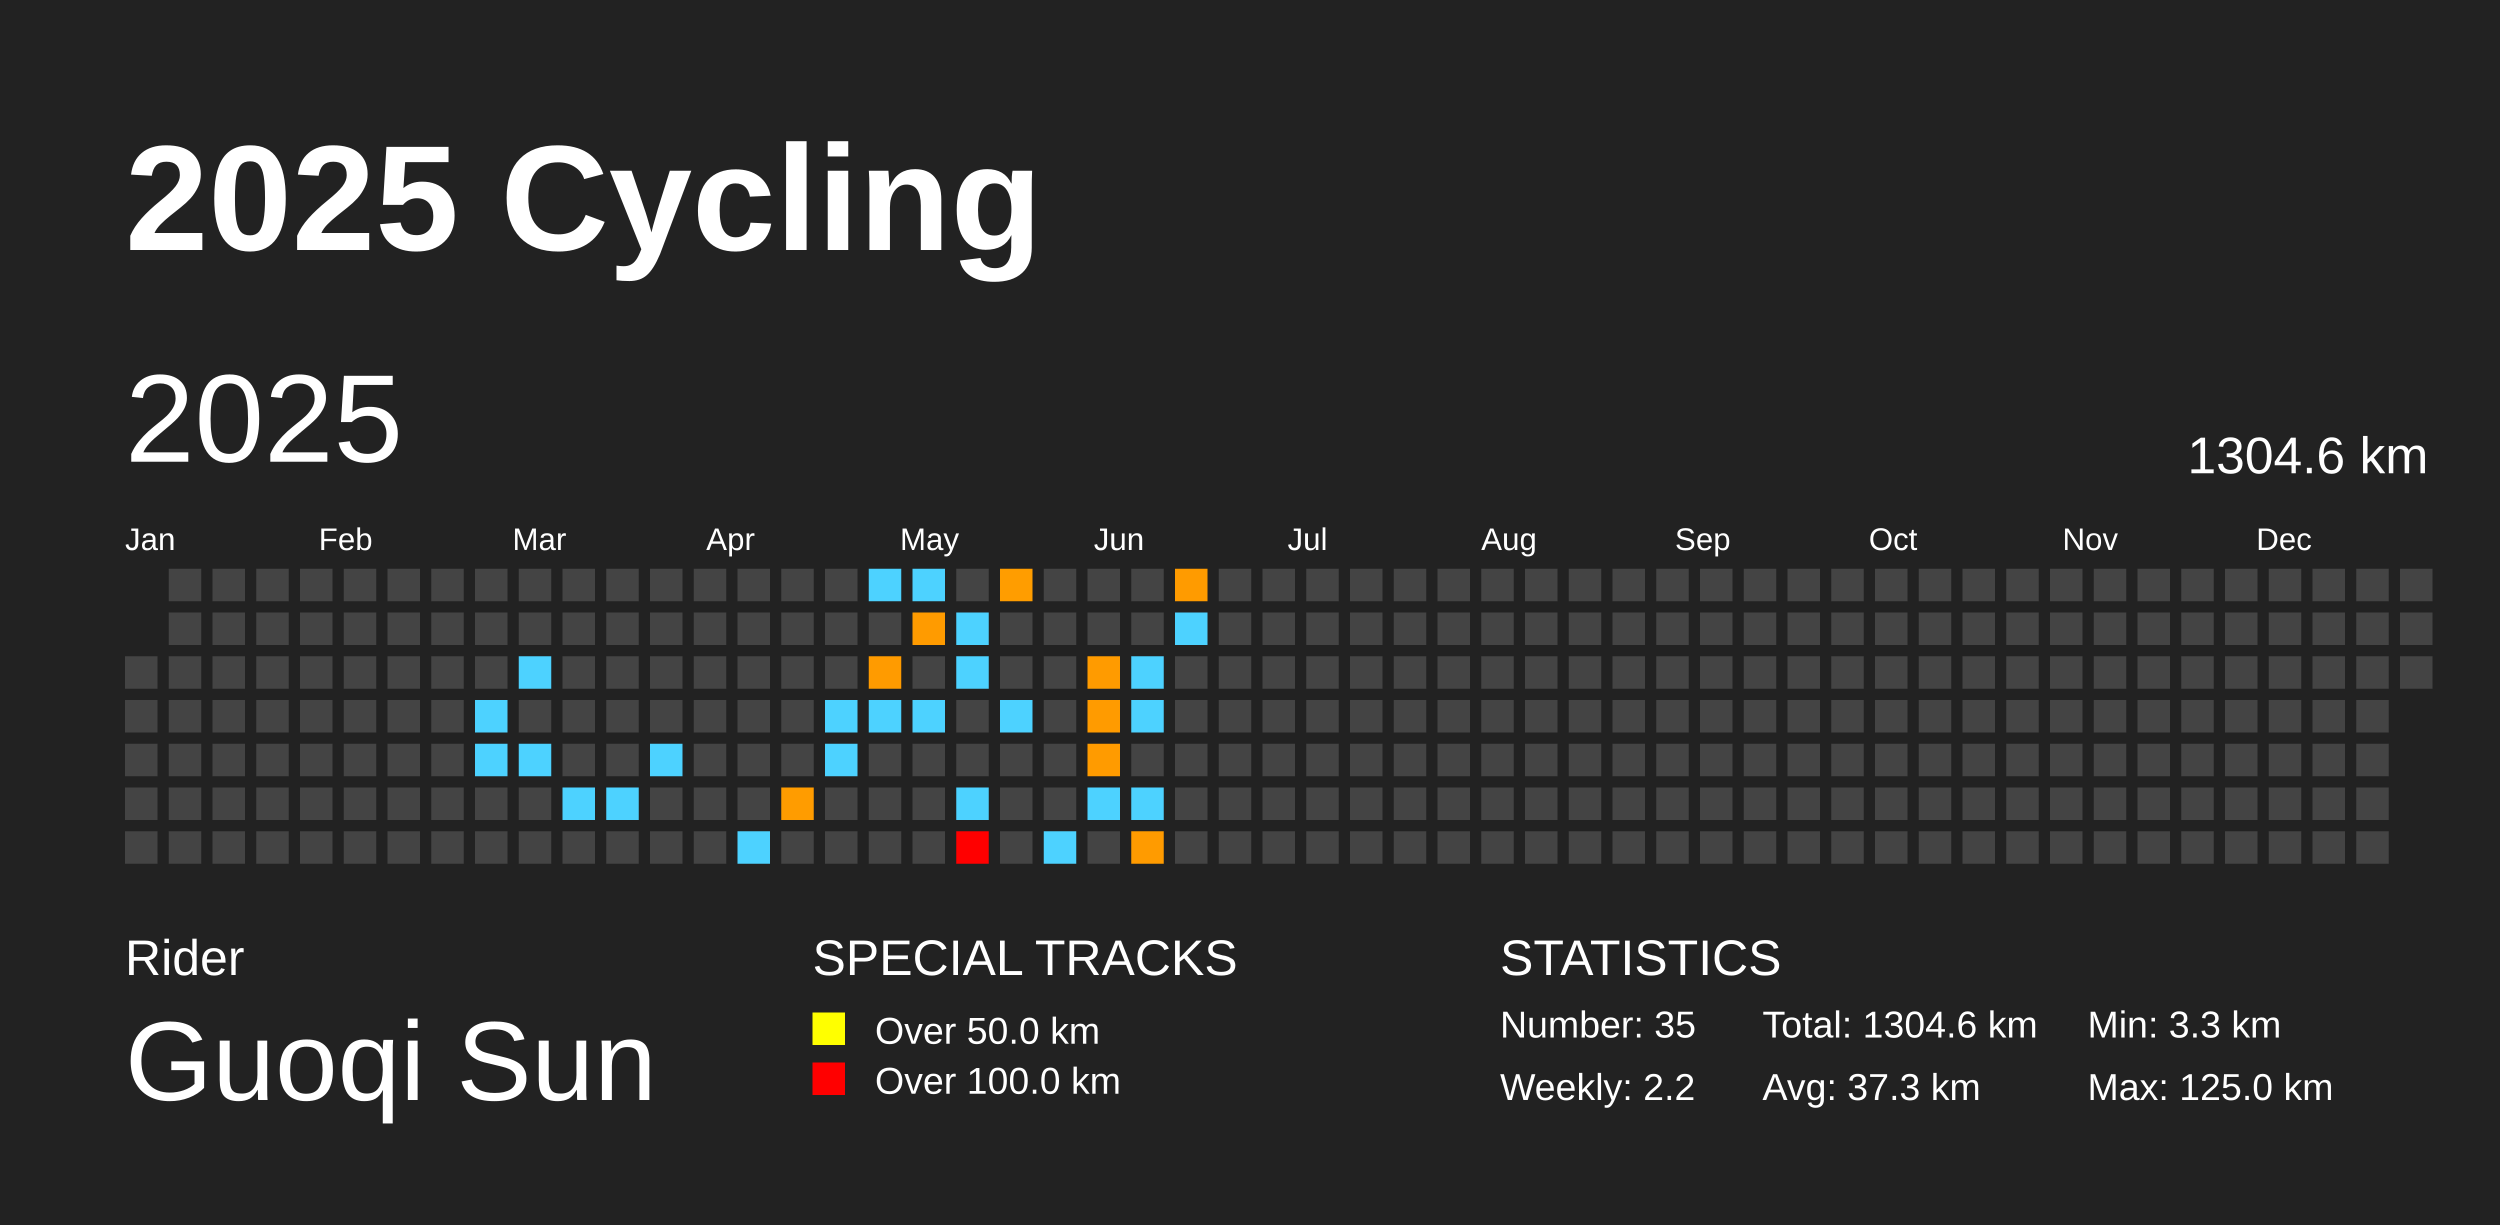
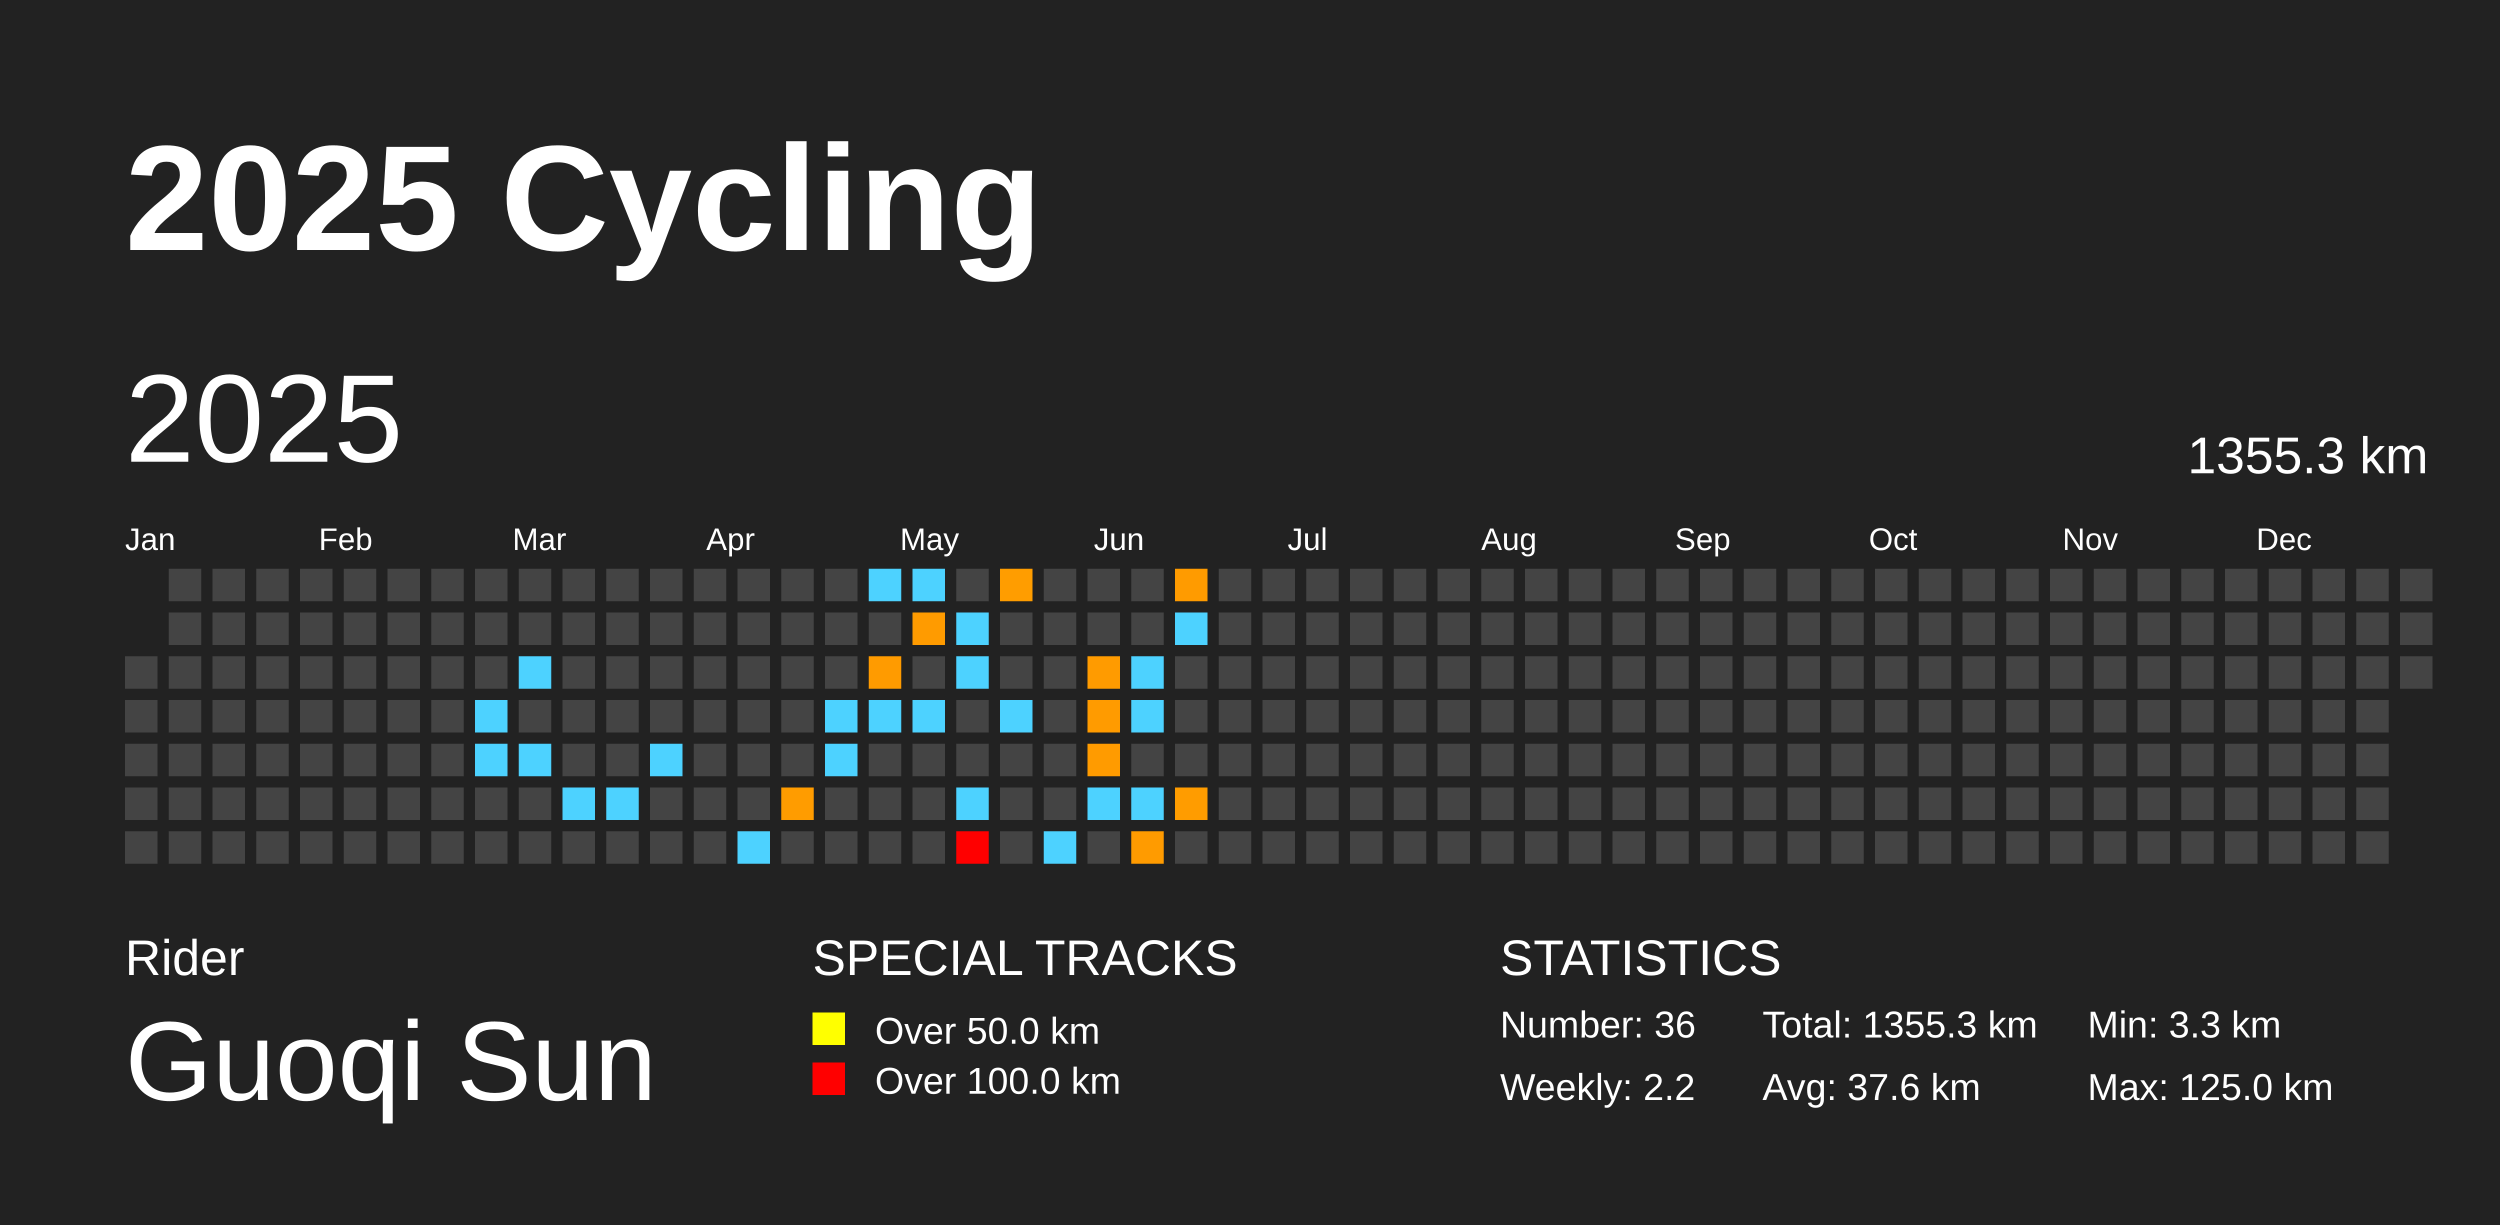
<svg xmlns="http://www.w3.org/2000/svg" baseProfile="full" height="98mm" version="1.1" viewBox="0,0,200,98" width="200mm">
  <defs />
  <rect fill="#222222" height="98" width="200" x="0" y="0" />
  <text fill="#FFFFFF" style="font-size:12px; font-family:Arial; font-weight:bold;" x="10" y="20">2025 Cycling</text>
  <text fill="#FFFFFF" style="font-size:4px; font-family:Arial" x="10" y="78">Rider</text>
  <text fill="#FFFFFF" style="font-size:9px; font-family:Arial" x="10" y="88">Guoqi Sun</text>
  <text fill="#FFFFFF" style="font-size:4px; font-family:Arial" x="65" y="78">SPECIAL TRACKS</text>
  <rect fill="yellow" height="2.6" width="2.6" x="65" y="81" />
  <text fill="#FFFFFF" style="font-size:3px; font-family:Arial" x="70" y="83.5">Over 50.0 km</text>
  <rect fill="red" height="2.6" width="2.6" x="65" y="85" />
  <text fill="#FFFFFF" style="font-size:3px; font-family:Arial" x="70" y="87.5">Over 100.0 km</text>
  <text fill="#FFFFFF" style="font-size:4px; font-family:Arial" x="120" y="78">STATISTICS</text>
-   <text fill="#FFFFFF" style="font-size:3px; font-family:Arial" x="120" y="83">Number: 35</text>
+   <text fill="#FFFFFF" style="font-size:3px; font-family:Arial" x="120" y="83">Number: 36</text>
  <text fill="#FFFFFF" style="font-size:3px; font-family:Arial" x="120" y="88">Weekly: 2.2</text>
-   <text fill="#FFFFFF" style="font-size:3px; font-family:Arial" x="141" y="83">Total: 1304.6 km</text>
-   <text fill="#FFFFFF" style="font-size:3px; font-family:Arial" x="141" y="88">Avg: 37.3 km</text>
+   <text fill="#FFFFFF" style="font-size:3px; font-family:Arial" x="141" y="83">Total: 1355.3 km</text>
+   <text fill="#FFFFFF" style="font-size:3px; font-family:Arial" x="141" y="88">Avg: 37.6 km</text>
  <text fill="#FFFFFF" style="font-size:3px; font-family:Arial" x="167" y="83">Min: 3.3 km</text>
  <text fill="#FFFFFF" style="font-size:3px; font-family:Arial" x="167" y="88">Max: 125.0 km</text>
  <text dominant-baseline="hanging" fill="#FFFFFF" style="font-size:10.0px; font-family:Arial;" x="10" y="30">2025</text>
-   <text dominant-baseline="hanging" fill="#FFFFFF" style="font-size:4.125px; font-family:Arial;" x="175" y="35">1304.6 km</text>
+   <text dominant-baseline="hanging" fill="#FFFFFF" style="font-size:4.125px; font-family:Arial;" x="175" y="35">1355.3 km</text>
  <text fill="#FFFFFF" style="font-size:2.5px; font-family:Arial" x="10.0" y="44">Jan</text>
  <text fill="#FFFFFF" style="font-size:2.5px; font-family:Arial" x="25.5" y="44">Feb</text>
  <text fill="#FFFFFF" style="font-size:2.5px; font-family:Arial" x="41.0" y="44">Mar</text>
  <text fill="#FFFFFF" style="font-size:2.5px; font-family:Arial" x="56.5" y="44">Apr</text>
  <text fill="#FFFFFF" style="font-size:2.5px; font-family:Arial" x="72.0" y="44">May</text>
  <text fill="#FFFFFF" style="font-size:2.5px; font-family:Arial" x="87.5" y="44">Jun</text>
  <text fill="#FFFFFF" style="font-size:2.5px; font-family:Arial" x="103.0" y="44">Jul</text>
  <text fill="#FFFFFF" style="font-size:2.5px; font-family:Arial" x="118.5" y="44">Aug</text>
  <text fill="#FFFFFF" style="font-size:2.5px; font-family:Arial" x="134.0" y="44">Sep</text>
  <text fill="#FFFFFF" style="font-size:2.5px; font-family:Arial" x="149.5" y="44">Oct</text>
  <text fill="#FFFFFF" style="font-size:2.5px; font-family:Arial" x="165.0" y="44">Nov</text>
  <text fill="#FFFFFF" style="font-size:2.5px; font-family:Arial" x="180.5" y="44">Dec</text>
  <rect fill="#444444" height="2.6" width="2.6" x="10.0" y="52.5" />
  <rect fill="#444444" height="2.6" width="2.6" x="10.0" y="56.0" />
  <rect fill="#444444" height="2.6" width="2.6" x="10.0" y="59.5" />
  <rect fill="#444444" height="2.6" width="2.6" x="10.0" y="63.0" />
  <rect fill="#444444" height="2.6" width="2.6" x="10.0" y="66.5" />
  <rect fill="#444444" height="2.6" width="2.6" x="13.5" y="45.5" />
  <rect fill="#444444" height="2.6" width="2.6" x="13.5" y="49.0" />
  <rect fill="#444444" height="2.6" width="2.6" x="13.5" y="52.5" />
  <rect fill="#444444" height="2.6" width="2.6" x="13.5" y="56.0" />
  <rect fill="#444444" height="2.6" width="2.6" x="13.5" y="59.5" />
  <rect fill="#444444" height="2.6" width="2.6" x="13.5" y="63.0" />
  <rect fill="#444444" height="2.6" width="2.6" x="13.5" y="66.5" />
  <rect fill="#444444" height="2.6" width="2.6" x="17.0" y="45.5" />
  <rect fill="#444444" height="2.6" width="2.6" x="17.0" y="49.0" />
  <rect fill="#444444" height="2.6" width="2.6" x="17.0" y="52.5" />
  <rect fill="#444444" height="2.6" width="2.6" x="17.0" y="56.0" />
  <rect fill="#444444" height="2.6" width="2.6" x="17.0" y="59.5" />
  <rect fill="#444444" height="2.6" width="2.6" x="17.0" y="63.0" />
  <rect fill="#444444" height="2.6" width="2.6" x="17.0" y="66.5" />
  <rect fill="#444444" height="2.6" width="2.6" x="20.5" y="45.5" />
  <rect fill="#444444" height="2.6" width="2.6" x="20.5" y="49.0" />
  <rect fill="#444444" height="2.6" width="2.6" x="20.5" y="52.5" />
  <rect fill="#444444" height="2.6" width="2.6" x="20.5" y="56.0" />
  <rect fill="#444444" height="2.6" width="2.6" x="20.5" y="59.5" />
  <rect fill="#444444" height="2.6" width="2.6" x="20.5" y="63.0" />
  <rect fill="#444444" height="2.6" width="2.6" x="20.5" y="66.5" />
  <rect fill="#444444" height="2.6" width="2.6" x="24.0" y="45.5" />
  <rect fill="#444444" height="2.6" width="2.6" x="24.0" y="49.0" />
  <rect fill="#444444" height="2.6" width="2.6" x="24.0" y="52.5" />
  <rect fill="#444444" height="2.6" width="2.6" x="24.0" y="56.0" />
  <rect fill="#444444" height="2.6" width="2.6" x="24.0" y="59.5" />
  <rect fill="#444444" height="2.6" width="2.6" x="24.0" y="63.0" />
  <rect fill="#444444" height="2.6" width="2.6" x="24.0" y="66.5" />
  <rect fill="#444444" height="2.6" width="2.6" x="27.5" y="45.5" />
  <rect fill="#444444" height="2.6" width="2.6" x="27.5" y="49.0" />
  <rect fill="#444444" height="2.6" width="2.6" x="27.5" y="52.5" />
  <rect fill="#444444" height="2.6" width="2.6" x="27.5" y="56.0" />
  <rect fill="#444444" height="2.6" width="2.6" x="27.5" y="59.5" />
  <rect fill="#444444" height="2.6" width="2.6" x="27.5" y="63.0" />
  <rect fill="#444444" height="2.6" width="2.6" x="27.5" y="66.5" />
  <rect fill="#444444" height="2.6" width="2.6" x="31.0" y="45.5" />
  <rect fill="#444444" height="2.6" width="2.6" x="31.0" y="49.0" />
  <rect fill="#444444" height="2.6" width="2.6" x="31.0" y="52.5" />
  <rect fill="#444444" height="2.6" width="2.6" x="31.0" y="56.0" />
  <rect fill="#444444" height="2.6" width="2.6" x="31.0" y="59.5" />
  <rect fill="#444444" height="2.6" width="2.6" x="31.0" y="63.0" />
  <rect fill="#444444" height="2.6" width="2.6" x="31.0" y="66.5" />
  <rect fill="#444444" height="2.6" width="2.6" x="34.5" y="45.5" />
  <rect fill="#444444" height="2.6" width="2.6" x="34.5" y="49.0" />
  <rect fill="#444444" height="2.6" width="2.6" x="34.5" y="52.5" />
  <rect fill="#444444" height="2.6" width="2.6" x="34.5" y="56.0" />
  <rect fill="#444444" height="2.6" width="2.6" x="34.5" y="59.5" />
  <rect fill="#444444" height="2.6" width="2.6" x="34.5" y="63.0" />
  <rect fill="#444444" height="2.6" width="2.6" x="34.5" y="66.5" />
  <rect fill="#444444" height="2.6" width="2.6" x="38.0" y="45.5" />
  <rect fill="#444444" height="2.6" width="2.6" x="38.0" y="49.0" />
  <rect fill="#444444" height="2.6" width="2.6" x="38.0" y="52.5" />
  <rect fill="#4dd2ff" height="2.6" width="2.6" x="38.0" y="56.0" />
  <rect fill="#4dd2ff" height="2.6" width="2.6" x="38.0" y="59.5" />
  <rect fill="#444444" height="2.6" width="2.6" x="38.0" y="63.0" />
  <rect fill="#444444" height="2.6" width="2.6" x="38.0" y="66.5" />
  <rect fill="#444444" height="2.6" width="2.6" x="41.5" y="45.5" />
  <rect fill="#444444" height="2.6" width="2.6" x="41.5" y="49.0" />
  <rect fill="#4dd2ff" height="2.6" width="2.6" x="41.5" y="52.5" />
  <rect fill="#444444" height="2.6" width="2.6" x="41.5" y="56.0" />
  <rect fill="#4dd2ff" height="2.6" width="2.6" x="41.5" y="59.5" />
  <rect fill="#444444" height="2.6" width="2.6" x="41.5" y="63.0" />
  <rect fill="#444444" height="2.6" width="2.6" x="41.5" y="66.5" />
  <rect fill="#444444" height="2.6" width="2.6" x="45.0" y="45.5" />
  <rect fill="#444444" height="2.6" width="2.6" x="45.0" y="49.0" />
  <rect fill="#444444" height="2.6" width="2.6" x="45.0" y="52.5" />
  <rect fill="#444444" height="2.6" width="2.6" x="45.0" y="56.0" />
  <rect fill="#444444" height="2.6" width="2.6" x="45.0" y="59.5" />
  <rect fill="#4dd2ff" height="2.6" width="2.6" x="45.0" y="63.0" />
  <rect fill="#444444" height="2.6" width="2.6" x="45.0" y="66.5" />
  <rect fill="#444444" height="2.6" width="2.6" x="48.5" y="45.5" />
  <rect fill="#444444" height="2.6" width="2.6" x="48.5" y="49.0" />
  <rect fill="#444444" height="2.6" width="2.6" x="48.5" y="52.5" />
  <rect fill="#444444" height="2.6" width="2.6" x="48.5" y="56.0" />
  <rect fill="#444444" height="2.6" width="2.6" x="48.5" y="59.5" />
  <rect fill="#4dd2ff" height="2.6" width="2.6" x="48.5" y="63.0" />
  <rect fill="#444444" height="2.6" width="2.6" x="48.5" y="66.5" />
  <rect fill="#444444" height="2.6" width="2.6" x="52.0" y="45.5" />
  <rect fill="#444444" height="2.6" width="2.6" x="52.0" y="49.0" />
  <rect fill="#444444" height="2.6" width="2.6" x="52.0" y="52.5" />
  <rect fill="#444444" height="2.6" width="2.6" x="52.0" y="56.0" />
  <rect fill="#4dd2ff" height="2.6" width="2.6" x="52.0" y="59.5" />
  <rect fill="#444444" height="2.6" width="2.6" x="52.0" y="63.0" />
  <rect fill="#444444" height="2.6" width="2.6" x="52.0" y="66.5" />
  <rect fill="#444444" height="2.6" width="2.6" x="55.5" y="45.5" />
  <rect fill="#444444" height="2.6" width="2.6" x="55.5" y="49.0" />
  <rect fill="#444444" height="2.6" width="2.6" x="55.5" y="52.5" />
  <rect fill="#444444" height="2.6" width="2.6" x="55.5" y="56.0" />
  <rect fill="#444444" height="2.6" width="2.6" x="55.5" y="59.5" />
  <rect fill="#444444" height="2.6" width="2.6" x="55.5" y="63.0" />
  <rect fill="#444444" height="2.6" width="2.6" x="55.5" y="66.5" />
  <rect fill="#444444" height="2.6" width="2.6" x="59.0" y="45.5" />
  <rect fill="#444444" height="2.6" width="2.6" x="59.0" y="49.0" />
  <rect fill="#444444" height="2.6" width="2.6" x="59.0" y="52.5" />
  <rect fill="#444444" height="2.6" width="2.6" x="59.0" y="56.0" />
  <rect fill="#444444" height="2.6" width="2.6" x="59.0" y="59.5" />
  <rect fill="#444444" height="2.6" width="2.6" x="59.0" y="63.0" />
  <rect fill="#4dd2ff" height="2.6" width="2.6" x="59.0" y="66.5" />
  <rect fill="#444444" height="2.6" width="2.6" x="62.5" y="45.5" />
  <rect fill="#444444" height="2.6" width="2.6" x="62.5" y="49.0" />
  <rect fill="#444444" height="2.6" width="2.6" x="62.5" y="52.5" />
  <rect fill="#444444" height="2.6" width="2.6" x="62.5" y="56.0" />
  <rect fill="#444444" height="2.6" width="2.6" x="62.5" y="59.5" />
  <rect fill="#ff9c00" height="2.6" width="2.6" x="62.5" y="63.0" />
  <rect fill="#444444" height="2.6" width="2.6" x="62.5" y="66.5" />
  <rect fill="#444444" height="2.6" width="2.6" x="66.0" y="45.5" />
  <rect fill="#444444" height="2.6" width="2.6" x="66.0" y="49.0" />
  <rect fill="#444444" height="2.6" width="2.6" x="66.0" y="52.5" />
  <rect fill="#4dd2ff" height="2.6" width="2.6" x="66.0" y="56.0" />
  <rect fill="#4dd2ff" height="2.6" width="2.6" x="66.0" y="59.5" />
  <rect fill="#444444" height="2.6" width="2.6" x="66.0" y="63.0" />
  <rect fill="#444444" height="2.6" width="2.6" x="66.0" y="66.5" />
  <rect fill="#4dd2ff" height="2.6" width="2.6" x="69.5" y="45.5" />
  <rect fill="#444444" height="2.6" width="2.6" x="69.5" y="49.0" />
  <rect fill="#ff9b00" height="2.6" width="2.6" x="69.5" y="52.5" />
  <rect fill="#4dd2ff" height="2.6" width="2.6" x="69.5" y="56.0" />
  <rect fill="#444444" height="2.6" width="2.6" x="69.5" y="59.5" />
  <rect fill="#444444" height="2.6" width="2.6" x="69.5" y="63.0" />
  <rect fill="#444444" height="2.6" width="2.6" x="69.5" y="66.5" />
  <rect fill="#4dd2ff" height="2.6" width="2.6" x="73.0" y="45.5" />
  <rect fill="#ff9b00" height="2.6" width="2.6" x="73.0" y="49.0" />
  <rect fill="#444444" height="2.6" width="2.6" x="73.0" y="52.5" />
  <rect fill="#4dd2ff" height="2.6" width="2.6" x="73.0" y="56.0" />
  <rect fill="#444444" height="2.6" width="2.6" x="73.0" y="59.5" />
  <rect fill="#444444" height="2.6" width="2.6" x="73.0" y="63.0" />
  <rect fill="#444444" height="2.6" width="2.6" x="73.0" y="66.5" />
  <rect fill="#444444" height="2.6" width="2.6" x="76.5" y="45.5" />
  <rect fill="#4dd2ff" height="2.6" width="2.6" x="76.5" y="49.0" />
  <rect fill="#4dd2ff" height="2.6" width="2.6" x="76.5" y="52.5" />
  <rect fill="#444444" height="2.6" width="2.6" x="76.5" y="56.0" />
  <rect fill="#444444" height="2.6" width="2.6" x="76.5" y="59.5" />
  <rect fill="#4dd2ff" height="2.6" width="2.6" x="76.5" y="63.0" />
  <rect fill="red" height="2.6" width="2.6" x="76.5" y="66.5" />
  <rect fill="#ff9d00" height="2.6" width="2.6" x="80.0" y="45.5" />
  <rect fill="#444444" height="2.6" width="2.6" x="80.0" y="49.0" />
  <rect fill="#444444" height="2.6" width="2.6" x="80.0" y="52.5" />
  <rect fill="#4dd2ff" height="2.6" width="2.6" x="80.0" y="56.0" />
  <rect fill="#444444" height="2.6" width="2.6" x="80.0" y="59.5" />
  <rect fill="#444444" height="2.6" width="2.6" x="80.0" y="63.0" />
  <rect fill="#444444" height="2.6" width="2.6" x="80.0" y="66.5" />
  <rect fill="#444444" height="2.6" width="2.6" x="83.5" y="45.5" />
  <rect fill="#444444" height="2.6" width="2.6" x="83.5" y="49.0" />
  <rect fill="#444444" height="2.6" width="2.6" x="83.5" y="52.5" />
  <rect fill="#444444" height="2.6" width="2.6" x="83.5" y="56.0" />
  <rect fill="#444444" height="2.6" width="2.6" x="83.5" y="59.5" />
  <rect fill="#444444" height="2.6" width="2.6" x="83.5" y="63.0" />
  <rect fill="#4dd2ff" height="2.6" width="2.6" x="83.5" y="66.5" />
  <rect fill="#444444" height="2.6" width="2.6" x="87.0" y="45.5" />
  <rect fill="#444444" height="2.6" width="2.6" x="87.0" y="49.0" />
  <rect fill="#ff9b00" height="2.6" width="2.6" x="87.0" y="52.5" />
  <rect fill="#ff9b00" height="2.6" width="2.6" x="87.0" y="56.0" />
  <rect fill="#ff9b00" height="2.6" width="2.6" x="87.0" y="59.5" />
  <rect fill="#4dd2ff" height="2.6" width="2.6" x="87.0" y="63.0" />
  <rect fill="#444444" height="2.6" width="2.6" x="87.0" y="66.5" />
  <rect fill="#444444" height="2.6" width="2.6" x="90.5" y="45.5" />
  <rect fill="#444444" height="2.6" width="2.6" x="90.5" y="49.0" />
  <rect fill="#4dd2ff" height="2.6" width="2.6" x="90.5" y="52.5" />
  <rect fill="#4dd2ff" height="2.6" width="2.6" x="90.5" y="56.0" />
  <rect fill="#444444" height="2.6" width="2.6" x="90.5" y="59.5" />
  <rect fill="#4dd2ff" height="2.6" width="2.6" x="90.5" y="63.0" />
  <rect fill="#ff9b00" height="2.6" width="2.6" x="90.5" y="66.5" />
  <rect fill="#ff9b00" height="2.6" width="2.6" x="94.0" y="45.5" />
  <rect fill="#4dd2ff" height="2.6" width="2.6" x="94.0" y="49.0" />
  <rect fill="#444444" height="2.6" width="2.6" x="94.0" y="52.5" />
  <rect fill="#444444" height="2.6" width="2.6" x="94.0" y="56.0" />
  <rect fill="#444444" height="2.6" width="2.6" x="94.0" y="59.5" />
-   <rect fill="#444444" height="2.6" width="2.6" x="94.0" y="63.0" />
+   <rect fill="#ff9c00" height="2.6" width="2.6" x="94.0" y="63.0" />
  <rect fill="#444444" height="2.6" width="2.6" x="94.0" y="66.5" />
  <rect fill="#444444" height="2.6" width="2.6" x="97.5" y="45.5" />
  <rect fill="#444444" height="2.6" width="2.6" x="97.5" y="49.0" />
  <rect fill="#444444" height="2.6" width="2.6" x="97.5" y="52.5" />
  <rect fill="#444444" height="2.6" width="2.6" x="97.5" y="56.0" />
  <rect fill="#444444" height="2.6" width="2.6" x="97.5" y="59.5" />
  <rect fill="#444444" height="2.6" width="2.6" x="97.5" y="63.0" />
  <rect fill="#444444" height="2.6" width="2.6" x="97.5" y="66.5" />
  <rect fill="#444444" height="2.6" width="2.6" x="101.0" y="45.5" />
  <rect fill="#444444" height="2.6" width="2.6" x="101.0" y="49.0" />
  <rect fill="#444444" height="2.6" width="2.6" x="101.0" y="52.5" />
  <rect fill="#444444" height="2.6" width="2.6" x="101.0" y="56.0" />
  <rect fill="#444444" height="2.6" width="2.6" x="101.0" y="59.5" />
  <rect fill="#444444" height="2.6" width="2.6" x="101.0" y="63.0" />
  <rect fill="#444444" height="2.6" width="2.6" x="101.0" y="66.5" />
  <rect fill="#444444" height="2.6" width="2.6" x="104.5" y="45.5" />
  <rect fill="#444444" height="2.6" width="2.6" x="104.5" y="49.0" />
  <rect fill="#444444" height="2.6" width="2.6" x="104.5" y="52.5" />
  <rect fill="#444444" height="2.6" width="2.6" x="104.5" y="56.0" />
  <rect fill="#444444" height="2.6" width="2.6" x="104.5" y="59.5" />
  <rect fill="#444444" height="2.6" width="2.6" x="104.5" y="63.0" />
  <rect fill="#444444" height="2.6" width="2.6" x="104.5" y="66.5" />
  <rect fill="#444444" height="2.6" width="2.6" x="108.0" y="45.5" />
  <rect fill="#444444" height="2.6" width="2.6" x="108.0" y="49.0" />
  <rect fill="#444444" height="2.6" width="2.6" x="108.0" y="52.5" />
  <rect fill="#444444" height="2.6" width="2.6" x="108.0" y="56.0" />
  <rect fill="#444444" height="2.6" width="2.6" x="108.0" y="59.5" />
  <rect fill="#444444" height="2.6" width="2.6" x="108.0" y="63.0" />
  <rect fill="#444444" height="2.6" width="2.6" x="108.0" y="66.5" />
  <rect fill="#444444" height="2.6" width="2.6" x="111.5" y="45.5" />
  <rect fill="#444444" height="2.6" width="2.6" x="111.5" y="49.0" />
  <rect fill="#444444" height="2.6" width="2.6" x="111.5" y="52.5" />
  <rect fill="#444444" height="2.6" width="2.6" x="111.5" y="56.0" />
  <rect fill="#444444" height="2.6" width="2.6" x="111.5" y="59.5" />
  <rect fill="#444444" height="2.6" width="2.6" x="111.5" y="63.0" />
  <rect fill="#444444" height="2.6" width="2.6" x="111.5" y="66.5" />
  <rect fill="#444444" height="2.6" width="2.6" x="115.0" y="45.5" />
  <rect fill="#444444" height="2.6" width="2.6" x="115.0" y="49.0" />
  <rect fill="#444444" height="2.6" width="2.6" x="115.0" y="52.5" />
  <rect fill="#444444" height="2.6" width="2.6" x="115.0" y="56.0" />
  <rect fill="#444444" height="2.6" width="2.6" x="115.0" y="59.5" />
  <rect fill="#444444" height="2.6" width="2.6" x="115.0" y="63.0" />
  <rect fill="#444444" height="2.6" width="2.6" x="115.0" y="66.5" />
  <rect fill="#444444" height="2.6" width="2.6" x="118.5" y="45.5" />
  <rect fill="#444444" height="2.6" width="2.6" x="118.5" y="49.0" />
  <rect fill="#444444" height="2.6" width="2.6" x="118.5" y="52.5" />
  <rect fill="#444444" height="2.6" width="2.6" x="118.5" y="56.0" />
  <rect fill="#444444" height="2.6" width="2.6" x="118.5" y="59.5" />
  <rect fill="#444444" height="2.6" width="2.6" x="118.5" y="63.0" />
  <rect fill="#444444" height="2.6" width="2.6" x="118.5" y="66.5" />
  <rect fill="#444444" height="2.6" width="2.6" x="122.0" y="45.5" />
  <rect fill="#444444" height="2.6" width="2.6" x="122.0" y="49.0" />
  <rect fill="#444444" height="2.6" width="2.6" x="122.0" y="52.5" />
  <rect fill="#444444" height="2.6" width="2.6" x="122.0" y="56.0" />
  <rect fill="#444444" height="2.6" width="2.6" x="122.0" y="59.5" />
  <rect fill="#444444" height="2.6" width="2.6" x="122.0" y="63.0" />
  <rect fill="#444444" height="2.6" width="2.6" x="122.0" y="66.5" />
  <rect fill="#444444" height="2.6" width="2.6" x="125.5" y="45.5" />
  <rect fill="#444444" height="2.6" width="2.6" x="125.5" y="49.0" />
  <rect fill="#444444" height="2.6" width="2.6" x="125.5" y="52.5" />
  <rect fill="#444444" height="2.6" width="2.6" x="125.5" y="56.0" />
  <rect fill="#444444" height="2.6" width="2.6" x="125.5" y="59.5" />
  <rect fill="#444444" height="2.6" width="2.6" x="125.5" y="63.0" />
  <rect fill="#444444" height="2.6" width="2.6" x="125.5" y="66.5" />
  <rect fill="#444444" height="2.6" width="2.6" x="129.0" y="45.5" />
  <rect fill="#444444" height="2.6" width="2.6" x="129.0" y="49.0" />
  <rect fill="#444444" height="2.6" width="2.6" x="129.0" y="52.5" />
  <rect fill="#444444" height="2.6" width="2.6" x="129.0" y="56.0" />
  <rect fill="#444444" height="2.6" width="2.6" x="129.0" y="59.5" />
  <rect fill="#444444" height="2.6" width="2.6" x="129.0" y="63.0" />
  <rect fill="#444444" height="2.6" width="2.6" x="129.0" y="66.5" />
  <rect fill="#444444" height="2.6" width="2.6" x="132.5" y="45.5" />
  <rect fill="#444444" height="2.6" width="2.6" x="132.5" y="49.0" />
  <rect fill="#444444" height="2.6" width="2.6" x="132.5" y="52.5" />
  <rect fill="#444444" height="2.6" width="2.6" x="132.5" y="56.0" />
  <rect fill="#444444" height="2.6" width="2.6" x="132.5" y="59.5" />
  <rect fill="#444444" height="2.6" width="2.6" x="132.5" y="63.0" />
  <rect fill="#444444" height="2.6" width="2.6" x="132.5" y="66.5" />
  <rect fill="#444444" height="2.6" width="2.6" x="136.0" y="45.5" />
  <rect fill="#444444" height="2.6" width="2.6" x="136.0" y="49.0" />
  <rect fill="#444444" height="2.6" width="2.6" x="136.0" y="52.5" />
  <rect fill="#444444" height="2.6" width="2.6" x="136.0" y="56.0" />
  <rect fill="#444444" height="2.6" width="2.6" x="136.0" y="59.5" />
  <rect fill="#444444" height="2.6" width="2.6" x="136.0" y="63.0" />
  <rect fill="#444444" height="2.6" width="2.6" x="136.0" y="66.5" />
  <rect fill="#444444" height="2.6" width="2.6" x="139.5" y="45.5" />
  <rect fill="#444444" height="2.6" width="2.6" x="139.5" y="49.0" />
  <rect fill="#444444" height="2.6" width="2.6" x="139.5" y="52.5" />
  <rect fill="#444444" height="2.6" width="2.6" x="139.5" y="56.0" />
  <rect fill="#444444" height="2.6" width="2.6" x="139.5" y="59.5" />
  <rect fill="#444444" height="2.6" width="2.6" x="139.5" y="63.0" />
  <rect fill="#444444" height="2.6" width="2.6" x="139.5" y="66.5" />
  <rect fill="#444444" height="2.6" width="2.6" x="143.0" y="45.5" />
  <rect fill="#444444" height="2.6" width="2.6" x="143.0" y="49.0" />
  <rect fill="#444444" height="2.6" width="2.6" x="143.0" y="52.5" />
  <rect fill="#444444" height="2.6" width="2.6" x="143.0" y="56.0" />
  <rect fill="#444444" height="2.6" width="2.6" x="143.0" y="59.5" />
  <rect fill="#444444" height="2.6" width="2.6" x="143.0" y="63.0" />
  <rect fill="#444444" height="2.6" width="2.6" x="143.0" y="66.5" />
  <rect fill="#444444" height="2.6" width="2.6" x="146.5" y="45.5" />
  <rect fill="#444444" height="2.6" width="2.6" x="146.5" y="49.0" />
  <rect fill="#444444" height="2.6" width="2.6" x="146.5" y="52.5" />
  <rect fill="#444444" height="2.6" width="2.6" x="146.5" y="56.0" />
  <rect fill="#444444" height="2.6" width="2.6" x="146.5" y="59.5" />
  <rect fill="#444444" height="2.6" width="2.6" x="146.5" y="63.0" />
  <rect fill="#444444" height="2.6" width="2.6" x="146.5" y="66.5" />
  <rect fill="#444444" height="2.6" width="2.6" x="150.0" y="45.5" />
  <rect fill="#444444" height="2.6" width="2.6" x="150.0" y="49.0" />
  <rect fill="#444444" height="2.6" width="2.6" x="150.0" y="52.5" />
  <rect fill="#444444" height="2.6" width="2.6" x="150.0" y="56.0" />
  <rect fill="#444444" height="2.6" width="2.6" x="150.0" y="59.5" />
  <rect fill="#444444" height="2.6" width="2.6" x="150.0" y="63.0" />
  <rect fill="#444444" height="2.6" width="2.6" x="150.0" y="66.5" />
  <rect fill="#444444" height="2.6" width="2.6" x="153.5" y="45.5" />
  <rect fill="#444444" height="2.6" width="2.6" x="153.5" y="49.0" />
  <rect fill="#444444" height="2.6" width="2.6" x="153.5" y="52.5" />
  <rect fill="#444444" height="2.6" width="2.6" x="153.5" y="56.0" />
  <rect fill="#444444" height="2.6" width="2.6" x="153.5" y="59.5" />
  <rect fill="#444444" height="2.6" width="2.6" x="153.5" y="63.0" />
  <rect fill="#444444" height="2.6" width="2.6" x="153.5" y="66.5" />
  <rect fill="#444444" height="2.6" width="2.6" x="157.0" y="45.5" />
  <rect fill="#444444" height="2.6" width="2.6" x="157.0" y="49.0" />
  <rect fill="#444444" height="2.6" width="2.6" x="157.0" y="52.5" />
  <rect fill="#444444" height="2.6" width="2.6" x="157.0" y="56.0" />
  <rect fill="#444444" height="2.6" width="2.6" x="157.0" y="59.5" />
  <rect fill="#444444" height="2.6" width="2.6" x="157.0" y="63.0" />
  <rect fill="#444444" height="2.6" width="2.6" x="157.0" y="66.5" />
  <rect fill="#444444" height="2.6" width="2.6" x="160.5" y="45.5" />
  <rect fill="#444444" height="2.6" width="2.6" x="160.5" y="49.0" />
  <rect fill="#444444" height="2.6" width="2.6" x="160.5" y="52.5" />
  <rect fill="#444444" height="2.6" width="2.6" x="160.5" y="56.0" />
  <rect fill="#444444" height="2.6" width="2.6" x="160.5" y="59.5" />
  <rect fill="#444444" height="2.6" width="2.6" x="160.5" y="63.0" />
  <rect fill="#444444" height="2.6" width="2.6" x="160.5" y="66.5" />
  <rect fill="#444444" height="2.6" width="2.6" x="164.0" y="45.5" />
  <rect fill="#444444" height="2.6" width="2.6" x="164.0" y="49.0" />
  <rect fill="#444444" height="2.6" width="2.6" x="164.0" y="52.5" />
  <rect fill="#444444" height="2.6" width="2.6" x="164.0" y="56.0" />
  <rect fill="#444444" height="2.6" width="2.6" x="164.0" y="59.5" />
  <rect fill="#444444" height="2.6" width="2.6" x="164.0" y="63.0" />
  <rect fill="#444444" height="2.6" width="2.6" x="164.0" y="66.5" />
  <rect fill="#444444" height="2.6" width="2.6" x="167.5" y="45.5" />
  <rect fill="#444444" height="2.6" width="2.6" x="167.5" y="49.0" />
  <rect fill="#444444" height="2.6" width="2.6" x="167.5" y="52.5" />
  <rect fill="#444444" height="2.6" width="2.6" x="167.5" y="56.0" />
  <rect fill="#444444" height="2.6" width="2.6" x="167.5" y="59.5" />
  <rect fill="#444444" height="2.6" width="2.6" x="167.5" y="63.0" />
  <rect fill="#444444" height="2.6" width="2.6" x="167.5" y="66.5" />
  <rect fill="#444444" height="2.6" width="2.6" x="171.0" y="45.5" />
  <rect fill="#444444" height="2.6" width="2.6" x="171.0" y="49.0" />
  <rect fill="#444444" height="2.6" width="2.6" x="171.0" y="52.5" />
  <rect fill="#444444" height="2.6" width="2.6" x="171.0" y="56.0" />
  <rect fill="#444444" height="2.6" width="2.6" x="171.0" y="59.5" />
  <rect fill="#444444" height="2.6" width="2.6" x="171.0" y="63.0" />
  <rect fill="#444444" height="2.6" width="2.6" x="171.0" y="66.5" />
  <rect fill="#444444" height="2.6" width="2.6" x="174.5" y="45.5" />
  <rect fill="#444444" height="2.6" width="2.6" x="174.5" y="49.0" />
  <rect fill="#444444" height="2.6" width="2.6" x="174.5" y="52.5" />
  <rect fill="#444444" height="2.6" width="2.6" x="174.5" y="56.0" />
  <rect fill="#444444" height="2.6" width="2.6" x="174.5" y="59.5" />
  <rect fill="#444444" height="2.6" width="2.6" x="174.5" y="63.0" />
  <rect fill="#444444" height="2.6" width="2.6" x="174.5" y="66.5" />
  <rect fill="#444444" height="2.6" width="2.6" x="178.0" y="45.5" />
  <rect fill="#444444" height="2.6" width="2.6" x="178.0" y="49.0" />
  <rect fill="#444444" height="2.6" width="2.6" x="178.0" y="52.5" />
  <rect fill="#444444" height="2.6" width="2.6" x="178.0" y="56.0" />
  <rect fill="#444444" height="2.6" width="2.6" x="178.0" y="59.5" />
  <rect fill="#444444" height="2.6" width="2.6" x="178.0" y="63.0" />
  <rect fill="#444444" height="2.6" width="2.6" x="178.0" y="66.5" />
  <rect fill="#444444" height="2.6" width="2.6" x="181.5" y="45.5" />
  <rect fill="#444444" height="2.6" width="2.6" x="181.5" y="49.0" />
  <rect fill="#444444" height="2.6" width="2.6" x="181.5" y="52.5" />
  <rect fill="#444444" height="2.6" width="2.6" x="181.5" y="56.0" />
  <rect fill="#444444" height="2.6" width="2.6" x="181.5" y="59.5" />
  <rect fill="#444444" height="2.6" width="2.6" x="181.5" y="63.0" />
  <rect fill="#444444" height="2.6" width="2.6" x="181.5" y="66.5" />
  <rect fill="#444444" height="2.6" width="2.6" x="185.0" y="45.5" />
  <rect fill="#444444" height="2.6" width="2.6" x="185.0" y="49.0" />
  <rect fill="#444444" height="2.6" width="2.6" x="185.0" y="52.5" />
  <rect fill="#444444" height="2.6" width="2.6" x="185.0" y="56.0" />
  <rect fill="#444444" height="2.6" width="2.6" x="185.0" y="59.5" />
  <rect fill="#444444" height="2.6" width="2.6" x="185.0" y="63.0" />
  <rect fill="#444444" height="2.6" width="2.6" x="185.0" y="66.5" />
  <rect fill="#444444" height="2.6" width="2.6" x="188.5" y="45.5" />
  <rect fill="#444444" height="2.6" width="2.6" x="188.5" y="49.0" />
  <rect fill="#444444" height="2.6" width="2.6" x="188.5" y="52.5" />
  <rect fill="#444444" height="2.6" width="2.6" x="188.5" y="56.0" />
  <rect fill="#444444" height="2.6" width="2.6" x="188.5" y="59.5" />
  <rect fill="#444444" height="2.6" width="2.6" x="188.5" y="63.0" />
  <rect fill="#444444" height="2.6" width="2.6" x="188.5" y="66.5" />
  <rect fill="#444444" height="2.6" width="2.6" x="192.0" y="45.5" />
  <rect fill="#444444" height="2.6" width="2.6" x="192.0" y="49.0" />
  <rect fill="#444444" height="2.6" width="2.6" x="192.0" y="52.5" />
</svg>
